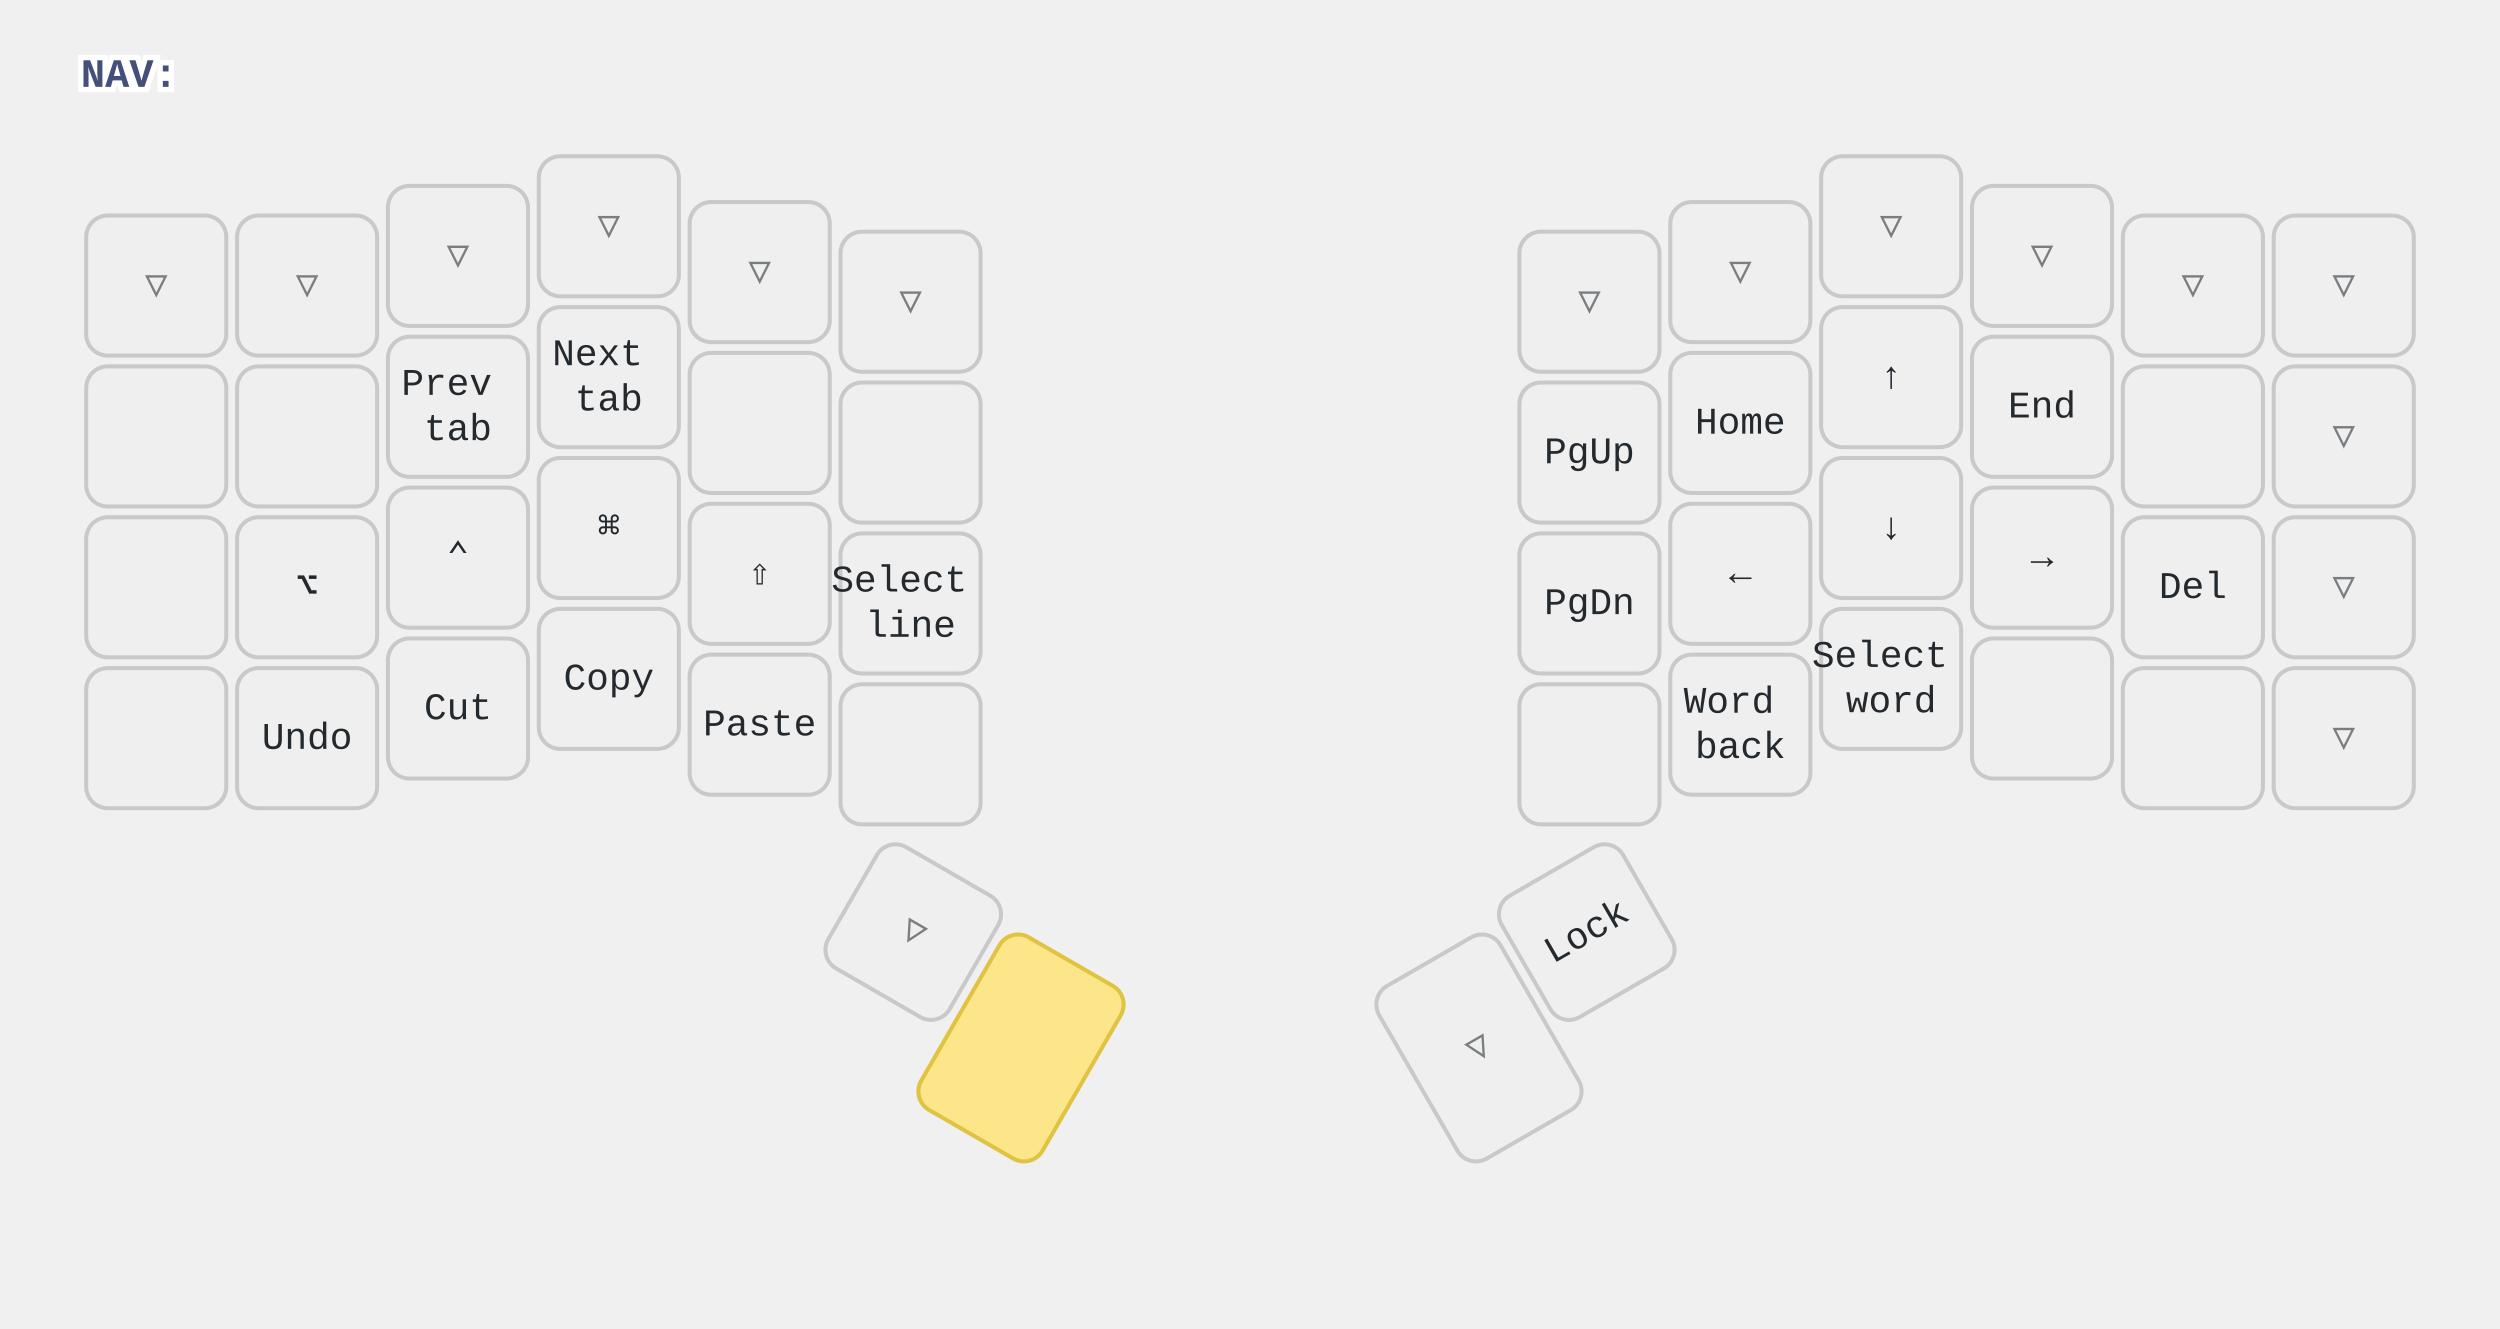
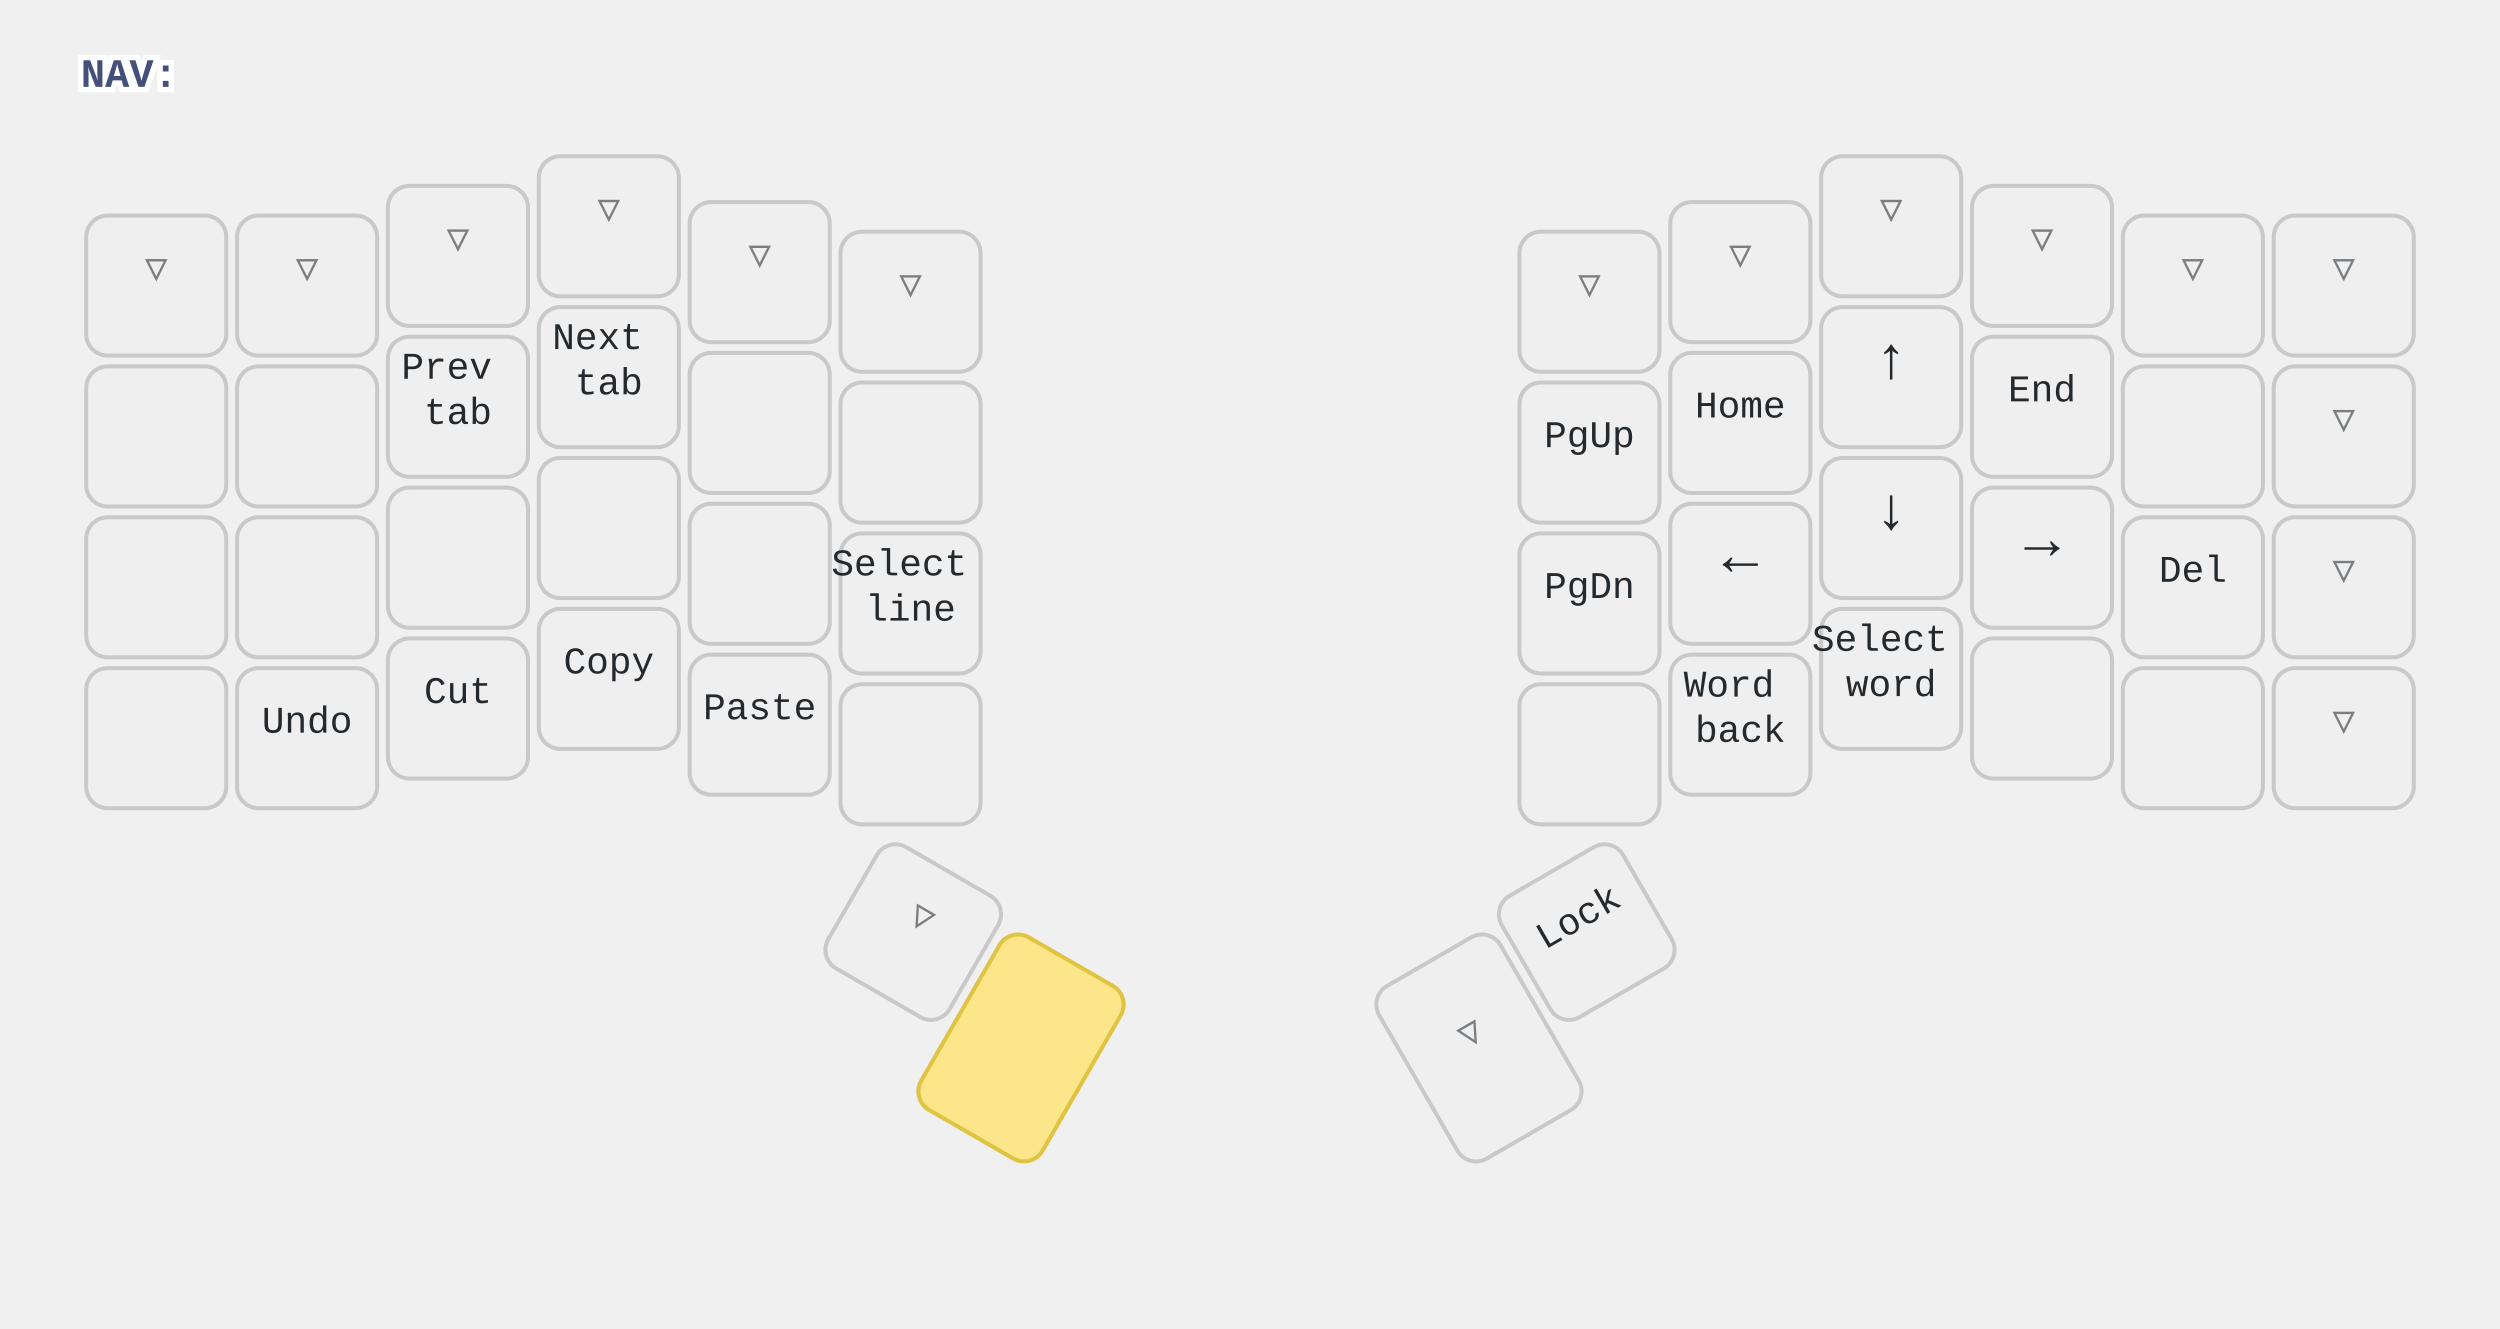
- <svg xmlns="http://www.w3.org/2000/svg" width="928" height="493" viewBox="0 0 928 493" class="keymap">
+ <svg xmlns="http://www.w3.org/2000/svg" xmlns:xlink="http://www.w3.org/1999/xlink" width="928" height="493" viewBox="0 0 928 493" class="keymap">
  <defs>/* start glyphs */
- <svg id="mdi:play-pause">
+ <svg id="mdi:apple-keyboard-command">
+       <svg id="mdi-apple-keyboard-command" viewBox="0 0 24 24">
+         <path d="M6,2A4,4 0 0,1 10,6V8H14V6A4,4 0 0,1 18,2A4,4 0 0,1 22,6A4,4 0 0,1 18,10H16V14H18A4,4 0 0,1 22,18A4,4 0 0,1 18,22A4,4 0 0,1 14,18V16H10V18A4,4 0 0,1 6,22A4,4 0 0,1 2,18A4,4 0 0,1 6,14H8V10H6A4,4 0 0,1 2,6A4,4 0 0,1 6,2M16,18A2,2 0 0,0 18,20A2,2 0 0,0 20,18A2,2 0 0,0 18,16H16V18M14,10H10V14H14V10M6,16A2,2 0 0,0 4,18A2,2 0 0,0 6,20A2,2 0 0,0 8,18V16H6M8,6A2,2 0 0,0 6,4A2,2 0 0,0 4,6A2,2 0 0,0 6,8H8V6M18,8A2,2 0 0,0 20,6A2,2 0 0,0 18,4A2,2 0 0,0 16,6V8H18Z" />
+       </svg>
+     </svg>
+     <svg id="mdi:apple-keyboard-control">
+       <svg id="mdi-apple-keyboard-control" viewBox="0 0 24 24">
+         <path d="M19.78,11.78L18.36,13.19L12,6.83L5.64,13.19L4.22,11.78L12,4L19.78,11.78Z" />
+       </svg>
+     </svg>
+     <svg id="mdi:apple-keyboard-option">
+       <svg id="mdi-apple-keyboard-option" viewBox="0 0 24 24">
+         <path d="M3,4H9.11L16.15,18H21V20H14.88L7.84,6H3V4M14,4H21V6H14V4Z" />
+       </svg>
+     </svg>
+     <svg id="mdi:apple-keyboard-shift">
+       <svg id="mdi-apple-keyboard-shift" viewBox="0 0 24 24">
+         <path d="M15,18V12H17.17L12,6.83L6.83,12H9V18H15M12,4L22,14H17V20H7V14H2L12,4Z" />
+       </svg>
+     </svg>
+     <svg id="mdi:play-pause">
      <svg id="mdi-play-pause" viewBox="0 0 24 24">
        <path d="M3,5V19L11,12M13,19H16V5H13M18,5V19H21V5" />
      </svg>
    </svg>
    <svg id="mdi:skip-next">
      <svg id="mdi-skip-next" viewBox="0 0 24 24">
        <path d="M16,18H18V6H16M6,18L14.5,12L6,6V18Z" />
      </svg>
    </svg>
    <svg id="mdi:skip-previous">
      <svg id="mdi-skip-previous" viewBox="0 0 24 24">
        <path d="M6,18V6H8V18H6M9.5,12L18,6V18L9.5,12Z" />
      </svg>
    </svg>
    <svg id="mdi:volume-minus">
      <svg id="mdi-volume-minus" viewBox="0 0 24 24">
        <path d="M3,9H7L12,4V20L7,15H3V9M14,11H22V13H14V11Z" />
      </svg>
    </svg>
    <svg id="mdi:volume-off">
      <svg id="mdi-volume-off" viewBox="0 0 24 24">
        <path d="M12,4L9.91,6.09L12,8.18M4.27,3L3,4.27L7.73,9H3V15H7L12,20V13.27L16.25,17.53C15.58,18.04 14.83,18.46 14,18.7V20.77C15.38,20.45 16.63,19.82 17.68,18.96L19.73,21L21,19.73L12,10.73M19,12C19,12.94 18.8,13.82 18.46,14.64L19.97,16.15C20.62,14.91 21,13.5 21,12C21,7.72 18,4.14 14,3.23V5.29C16.89,6.15 19,8.83 19,12M16.5,12C16.5,10.23 15.5,8.71 14,7.97V10.18L16.45,12.63C16.5,12.43 16.5,12.21 16.5,12Z" />
      </svg>
    </svg>
    <svg id="mdi:volume-plus">
      <svg id="mdi-volume-plus" viewBox="0 0 24 24">
        <path d="M3,9H7L12,4V20L7,15H3V9M14,11H17V8H19V11H22V13H19V16H17V13H14V11Z" />
      </svg>
    </svg>
  </defs>/* end glyphs */
<style>/* inherit to force styles through use tags */
svg path {
    fill: inherit;
}

/* font and background color specifications */
svg.keymap {
    font-family: SFMono-Regular,Consolas,Liberation Mono,Menlo,monospace;
    font-size: 14px;
    font-kerning: normal;
    text-rendering: optimizeLegibility;
    fill: #24292e;
}

/* default key styling */
rect.key {
    fill: #f6f8fa;
}

rect.key, rect.combo {
    stroke: #c9cccf;
    stroke-width: 1;
}

/* default key side styling, only used is draw_key_sides is set */
rect.side {
    filter: brightness(90%);
}

/* color accent for combo boxes */
rect.combo, rect.combo-separate {
    fill: #cdf;
}

/* color accent for held keys */
rect.held, rect.combo.held {
    fill: #fdd;
}

/* color accent for ghost (optional) keys */
rect.ghost, rect.combo.ghost {
    stroke-dasharray: 4, 4;
    stroke-width: 2;
}

text {
    text-anchor: middle;
    dominant-baseline: middle;
}

/* styling for layer labels */
text.label {
    font-weight: bold;
    text-anchor: start;
    stroke: white;
    stroke-width: 4;
    paint-order: stroke;
}

/* styling for optional footer */
text.footer {
    text-anchor: end;
    dominant-baseline: auto;
    stroke: white;
    stroke-width: 4;
    paint-order: stroke;
}

/* styling for combo tap, and key non-tap label text */
text.combo, text.hold, text.shifted, text.left, text.right, text.tl, text.tr, text.bl, text.br {
    font-size: 11px;
}

text.hold, text.bl, text.br {
    text-anchor: middle;
    dominant-baseline: auto;
}

text.shifted, text.tl, text.tr {
    text-anchor: middle;
    dominant-baseline: hanging;
}

text.left, text.tl, text.bl {
    text-anchor: start;
}

text.right, text.tr, text.br {
    text-anchor: end;
}

text.layer-activator {
    text-decoration: underline;
}

/* styling for hold/shifted label text in combo box */
text.combo.hold, text.combo.shifted, text.combo.left, text.combo.right {
    font-size: 8px;
}

/* lighter symbol for transparent keys */
text.trans {
    fill: #7b7e81;
}

/* styling for combo dendrons */
path.combo {
    stroke-width: 1;
    stroke: gray;
    fill: none;
}

/* Start Tabler Icons Cleanup */
/* cannot use height/width with glyphs */
.icon-tabler &gt; path {
    fill: inherit;
    stroke: inherit;
    stroke-width: 2;
}
/* hide tabler's default box */
.icon-tabler &gt; path[stroke="none"][fill="none"] {
    visibility: hidden;
}
/* End Tabler Icons Cleanup */

rect.key { fill: #efefef; stroke: #c9c9c9; stroke-width: 1.5; }
rect.held, rect.combo.held { fill: #fde68a; stroke: #e0c341; }
rect.combo { fill: #a5dcfa; stroke: #7cc3ea; }
- text.hold { fill: #8a6d00; font-weight: bold; font-size: 12px; }
- text.shifted { fill: #4b4b70; }
+ text.big { font-size: 22px; }
+ path.holdband { fill: #fde047; }
+ text.hold { fill: #1f2937; font-weight: bold; font-size: 13px; }
+ use.hold { fill: #1f2937; }
+ text.shifted { fill: #4b4b70; font-size: 12px; }
+ text.combo { font-size: 12px; }
text.label { fill: #45507a; font-size: 15px; }
rect.ghost, rect.combo.ghost { stroke-dasharray: 4, 4; }
</style>
  <g transform="translate(30, 0)" class="layer-NAV">
    <text x="0" y="28" class="label" id="NAV">NAV:</text>
    <g transform="translate(0, 56)">
      <g transform="translate(28, 50)" class="key trans keypos-0">
        <rect rx="8" ry="8" x="-26" y="-26" width="52" height="52" class="key trans" />
-         <text x="0" y="0" class="key trans tap">▽</text>
+         <text x="0" y="-6" class="key trans tap">▽</text>
      </g>
      <g transform="translate(84, 50)" class="key trans keypos-1">
        <rect rx="8" ry="8" x="-26" y="-26" width="52" height="52" class="key trans" />
-         <text x="0" y="0" class="key trans tap">▽</text>
+         <text x="0" y="-6" class="key trans tap">▽</text>
      </g>
      <g transform="translate(140, 39)" class="key trans keypos-2">
        <rect rx="8" ry="8" x="-26" y="-26" width="52" height="52" class="key trans" />
-         <text x="0" y="0" class="key trans tap">▽</text>
+         <text x="0" y="-6" class="key trans tap">▽</text>
      </g>
      <g transform="translate(196, 28)" class="key trans keypos-3">
        <rect rx="8" ry="8" x="-26" y="-26" width="52" height="52" class="key trans" />
-         <text x="0" y="0" class="key trans tap">▽</text>
+         <text x="0" y="-6" class="key trans tap">▽</text>
      </g>
      <g transform="translate(252, 45)" class="key trans keypos-4">
        <rect rx="8" ry="8" x="-26" y="-26" width="52" height="52" class="key trans" />
-         <text x="0" y="0" class="key trans tap">▽</text>
+         <text x="0" y="-6" class="key trans tap">▽</text>
      </g>
      <g transform="translate(308, 56)" class="key trans keypos-5">
        <rect rx="8" ry="8" x="-26" y="-26" width="52" height="52" class="key trans" />
-         <text x="0" y="0" class="key trans tap">▽</text>
+         <text x="0" y="-6" class="key trans tap">▽</text>
      </g>
      <g transform="translate(560, 56)" class="key trans keypos-6">
        <rect rx="8" ry="8" x="-26" y="-26" width="52" height="52" class="key trans" />
-         <text x="0" y="0" class="key trans tap">▽</text>
+         <text x="0" y="-6" class="key trans tap">▽</text>
      </g>
      <g transform="translate(616, 45)" class="key trans keypos-7">
        <rect rx="8" ry="8" x="-26" y="-26" width="52" height="52" class="key trans" />
-         <text x="0" y="0" class="key trans tap">▽</text>
+         <text x="0" y="-6" class="key trans tap">▽</text>
      </g>
      <g transform="translate(672, 28)" class="key trans keypos-8">
        <rect rx="8" ry="8" x="-26" y="-26" width="52" height="52" class="key trans" />
-         <text x="0" y="0" class="key trans tap">▽</text>
+         <text x="0" y="-6" class="key trans tap">▽</text>
      </g>
      <g transform="translate(728, 39)" class="key trans keypos-9">
        <rect rx="8" ry="8" x="-26" y="-26" width="52" height="52" class="key trans" />
-         <text x="0" y="0" class="key trans tap">▽</text>
+         <text x="0" y="-6" class="key trans tap">▽</text>
      </g>
      <g transform="translate(784, 50)" class="key trans keypos-10">
        <rect rx="8" ry="8" x="-26" y="-26" width="52" height="52" class="key trans" />
-         <text x="0" y="0" class="key trans tap">▽</text>
+         <text x="0" y="-6" class="key trans tap">▽</text>
      </g>
      <g transform="translate(840, 50)" class="key trans keypos-11">
        <rect rx="8" ry="8" x="-26" y="-26" width="52" height="52" class="key trans" />
-         <text x="0" y="0" class="key trans tap">▽</text>
+         <text x="0" y="-6" class="key trans tap">▽</text>
      </g>
      <g transform="translate(28, 106)" class="key keypos-12">
        <rect rx="8" ry="8" x="-26" y="-26" width="52" height="52" class="key" />
      </g>
      <g transform="translate(84, 106)" class="key keypos-13">
        <rect rx="8" ry="8" x="-26" y="-26" width="52" height="52" class="key" />
      </g>
      <g transform="translate(140, 95)" class="key keypos-14">
        <rect rx="8" ry="8" x="-26" y="-26" width="52" height="52" class="key" />
-         <text x="0" y="0" class="key tap">
+         <text x="0" y="-6" class="key tap">
          <tspan x="0" dy="-0.6em">Prev</tspan>
          <tspan x="0" dy="1.2em">tab</tspan>
        </text>
      </g>
      <g transform="translate(196, 84)" class="key keypos-15">
        <rect rx="8" ry="8" x="-26" y="-26" width="52" height="52" class="key" />
-         <text x="0" y="0" class="key tap">
+         <text x="0" y="-6" class="key tap">
          <tspan x="0" dy="-0.6em">Next</tspan>
          <tspan x="0" dy="1.2em">tab</tspan>
        </text>
      </g>
      <g transform="translate(252, 101)" class="key keypos-16">
        <rect rx="8" ry="8" x="-26" y="-26" width="52" height="52" class="key" />
      </g>
      <g transform="translate(308, 112)" class="key keypos-17">
        <rect rx="8" ry="8" x="-26" y="-26" width="52" height="52" class="key" />
      </g>
      <g transform="translate(560, 112)" class="key keypos-18">
        <rect rx="8" ry="8" x="-26" y="-26" width="52" height="52" class="key" />
-         <text x="0" y="0" class="key tap">PgUp</text>
+         <text x="0" y="-6" class="key tap">PgUp</text>
      </g>
      <g transform="translate(616, 101)" class="key keypos-19">
        <rect rx="8" ry="8" x="-26" y="-26" width="52" height="52" class="key" />
-         <text x="0" y="0" class="key tap">Home</text>
+         <text x="0" y="-6" class="key tap">Home</text>
      </g>
      <g transform="translate(672, 84)" class="key keypos-20">
        <rect rx="8" ry="8" x="-26" y="-26" width="52" height="52" class="key" />
-         <text x="0" y="0" class="key tap">↑</text>
+         <text x="0" y="-6" class="key tap big">↑</text>
      </g>
      <g transform="translate(728, 95)" class="key keypos-21">
        <rect rx="8" ry="8" x="-26" y="-26" width="52" height="52" class="key" />
-         <text x="0" y="0" class="key tap">End</text>
+         <text x="0" y="-6" class="key tap">End</text>
      </g>
      <g transform="translate(784, 106)" class="key keypos-22">
        <rect rx="8" ry="8" x="-26" y="-26" width="52" height="52" class="key" />
      </g>
      <g transform="translate(840, 106)" class="key trans keypos-23">
        <rect rx="8" ry="8" x="-26" y="-26" width="52" height="52" class="key trans" />
-         <text x="0" y="0" class="key trans tap">▽</text>
+         <text x="0" y="-6" class="key trans tap">▽</text>
      </g>
      <g transform="translate(28, 162)" class="key keypos-24">
        <rect rx="8" ry="8" x="-26" y="-26" width="52" height="52" class="key" />
      </g>
      <g transform="translate(84, 162)" class="key keypos-25">
        <rect rx="8" ry="8" x="-26" y="-26" width="52" height="52" class="key" />
-         <text x="0" y="0" class="key tap">⌥</text>
+         <use href="#mdi:apple-keyboard-option" xlink:href="#mdi:apple-keyboard-option" x="-11" y="-17" height="22" width="22.0" class="key tap glyph mdi:apple-keyboard-option" />
      </g>
      <g transform="translate(140, 151)" class="key keypos-26">
        <rect rx="8" ry="8" x="-26" y="-26" width="52" height="52" class="key" />
-         <text x="0" y="0" class="key tap">⌃</text>
+         <use href="#mdi:apple-keyboard-control" xlink:href="#mdi:apple-keyboard-control" x="-11" y="-17" height="22" width="22.0" class="key tap glyph mdi:apple-keyboard-control" />
      </g>
      <g transform="translate(196, 140)" class="key keypos-27">
        <rect rx="8" ry="8" x="-26" y="-26" width="52" height="52" class="key" />
-         <text x="0" y="0" class="key tap">⌘</text>
+         <use href="#mdi:apple-keyboard-command" xlink:href="#mdi:apple-keyboard-command" x="-11" y="-17" height="22" width="22.0" class="key tap glyph mdi:apple-keyboard-command" />
      </g>
      <g transform="translate(252, 157)" class="key keypos-28">
        <rect rx="8" ry="8" x="-26" y="-26" width="52" height="52" class="key" />
-         <text x="0" y="0" class="key tap">⇧</text>
+         <use href="#mdi:apple-keyboard-shift" xlink:href="#mdi:apple-keyboard-shift" x="-11" y="-17" height="22" width="22.0" class="key tap glyph mdi:apple-keyboard-shift" />
      </g>
      <g transform="translate(308, 168)" class="key keypos-29">
        <rect rx="8" ry="8" x="-26" y="-26" width="52" height="52" class="key" />
-         <text x="0" y="0" class="key tap">
+         <text x="0" y="-6" class="key tap">
          <tspan x="0" dy="-0.6em">Select</tspan>
          <tspan x="0" dy="1.2em">line</tspan>
        </text>
      </g>
      <g transform="translate(560, 168)" class="key keypos-30">
        <rect rx="8" ry="8" x="-26" y="-26" width="52" height="52" class="key" />
-         <text x="0" y="0" class="key tap">PgDn</text>
+         <text x="0" y="-6" class="key tap">PgDn</text>
      </g>
      <g transform="translate(616, 157)" class="key keypos-31">
        <rect rx="8" ry="8" x="-26" y="-26" width="52" height="52" class="key" />
-         <text x="0" y="0" class="key tap">←</text>
+         <text x="0" y="-6" class="key tap big">←</text>
      </g>
      <g transform="translate(672, 140)" class="key keypos-32">
        <rect rx="8" ry="8" x="-26" y="-26" width="52" height="52" class="key" />
-         <text x="0" y="0" class="key tap">↓</text>
+         <text x="0" y="-6" class="key tap big">↓</text>
      </g>
      <g transform="translate(728, 151)" class="key keypos-33">
        <rect rx="8" ry="8" x="-26" y="-26" width="52" height="52" class="key" />
-         <text x="0" y="0" class="key tap">→</text>
+         <text x="0" y="-6" class="key tap big">→</text>
      </g>
      <g transform="translate(784, 162)" class="key keypos-34">
        <rect rx="8" ry="8" x="-26" y="-26" width="52" height="52" class="key" />
-         <text x="0" y="0" class="key tap">Del</text>
+         <text x="0" y="-6" class="key tap">Del</text>
      </g>
      <g transform="translate(840, 162)" class="key trans keypos-35">
        <rect rx="8" ry="8" x="-26" y="-26" width="52" height="52" class="key trans" />
-         <text x="0" y="0" class="key trans tap">▽</text>
+         <text x="0" y="-6" class="key trans tap">▽</text>
      </g>
      <g transform="translate(28, 218)" class="key keypos-36">
        <rect rx="8" ry="8" x="-26" y="-26" width="52" height="52" class="key" />
      </g>
      <g transform="translate(84, 218)" class="key keypos-37">
        <rect rx="8" ry="8" x="-26" y="-26" width="52" height="52" class="key" />
-         <text x="0" y="0" class="key tap">Undo</text>
+         <text x="0" y="-6" class="key tap">Undo</text>
      </g>
      <g transform="translate(140, 207)" class="key keypos-38">
        <rect rx="8" ry="8" x="-26" y="-26" width="52" height="52" class="key" />
-         <text x="0" y="0" class="key tap">Cut</text>
+         <text x="0" y="-6" class="key tap">Cut</text>
      </g>
      <g transform="translate(196, 196)" class="key keypos-39">
        <rect rx="8" ry="8" x="-26" y="-26" width="52" height="52" class="key" />
-         <text x="0" y="0" class="key tap">Copy</text>
+         <text x="0" y="-6" class="key tap">Copy</text>
      </g>
      <g transform="translate(252, 213)" class="key keypos-40">
        <rect rx="8" ry="8" x="-26" y="-26" width="52" height="52" class="key" />
-         <text x="0" y="0" class="key tap">Paste</text>
+         <text x="0" y="-6" class="key tap">Paste</text>
      </g>
      <g transform="translate(308, 224)" class="key keypos-41">
        <rect rx="8" ry="8" x="-26" y="-26" width="52" height="52" class="key" />
      </g>
      <g transform="translate(560, 224)" class="key keypos-42">
        <rect rx="8" ry="8" x="-26" y="-26" width="52" height="52" class="key" />
      </g>
      <g transform="translate(616, 213)" class="key keypos-43">
        <rect rx="8" ry="8" x="-26" y="-26" width="52" height="52" class="key" />
-         <text x="0" y="0" class="key tap">
+         <text x="0" y="-6" class="key tap">
          <tspan x="0" dy="-0.6em">Word</tspan>
          <tspan x="0" dy="1.2em">back</tspan>
        </text>
      </g>
      <g transform="translate(672, 196)" class="key keypos-44">
        <rect rx="8" ry="8" x="-26" y="-26" width="52" height="52" class="key" />
-         <text x="0" y="0" class="key tap">
+         <text x="0" y="-6" class="key tap">
          <tspan x="0" dy="-0.6em">Select</tspan>
          <tspan x="0" dy="1.2em">word</tspan>
        </text>
      </g>
      <g transform="translate(728, 207)" class="key keypos-45">
        <rect rx="8" ry="8" x="-26" y="-26" width="52" height="52" class="key" />
      </g>
      <g transform="translate(784, 218)" class="key keypos-46">
        <rect rx="8" ry="8" x="-26" y="-26" width="52" height="52" class="key" />
      </g>
      <g transform="translate(840, 218)" class="key trans keypos-47">
        <rect rx="8" ry="8" x="-26" y="-26" width="52" height="52" class="key trans" />
-         <text x="0" y="0" class="key trans tap">▽</text>
+         <text x="0" y="-6" class="key trans tap">▽</text>
      </g>
      <g transform="translate(309, 290) rotate(30.0)" class="key trans keypos-48">
        <rect rx="8" ry="8" x="-26" y="-26" width="52" height="52" class="key trans" />
-         <text x="0" y="0" class="key trans tap">▽</text>
+         <text x="0" y="-6" class="key trans tap">▽</text>
      </g>
      <g transform="translate(349, 333) rotate(30.0)" class="key held keypos-49">
        <rect rx="8" ry="8" x="-26" y="-37" width="52" height="74" class="key held" />
      </g>
      <g transform="translate(519, 333) rotate(-30.0)" class="key trans keypos-50">
        <rect rx="8" ry="8" x="-26" y="-37" width="52" height="74" class="key trans" />
-         <text x="0" y="0" class="key trans tap">▽</text>
+         <text x="0" y="-6" class="key trans tap">▽</text>
      </g>
      <g transform="translate(559, 290) rotate(-30.0)" class="key keypos-51">
        <rect rx="8" ry="8" x="-26" y="-26" width="52" height="52" class="key" />
-         <text x="0" y="0" class="key tap">Lock</text>
+         <text x="0" y="-6" class="key tap">Lock</text>
      </g>
    </g>
  </g>
</svg>
